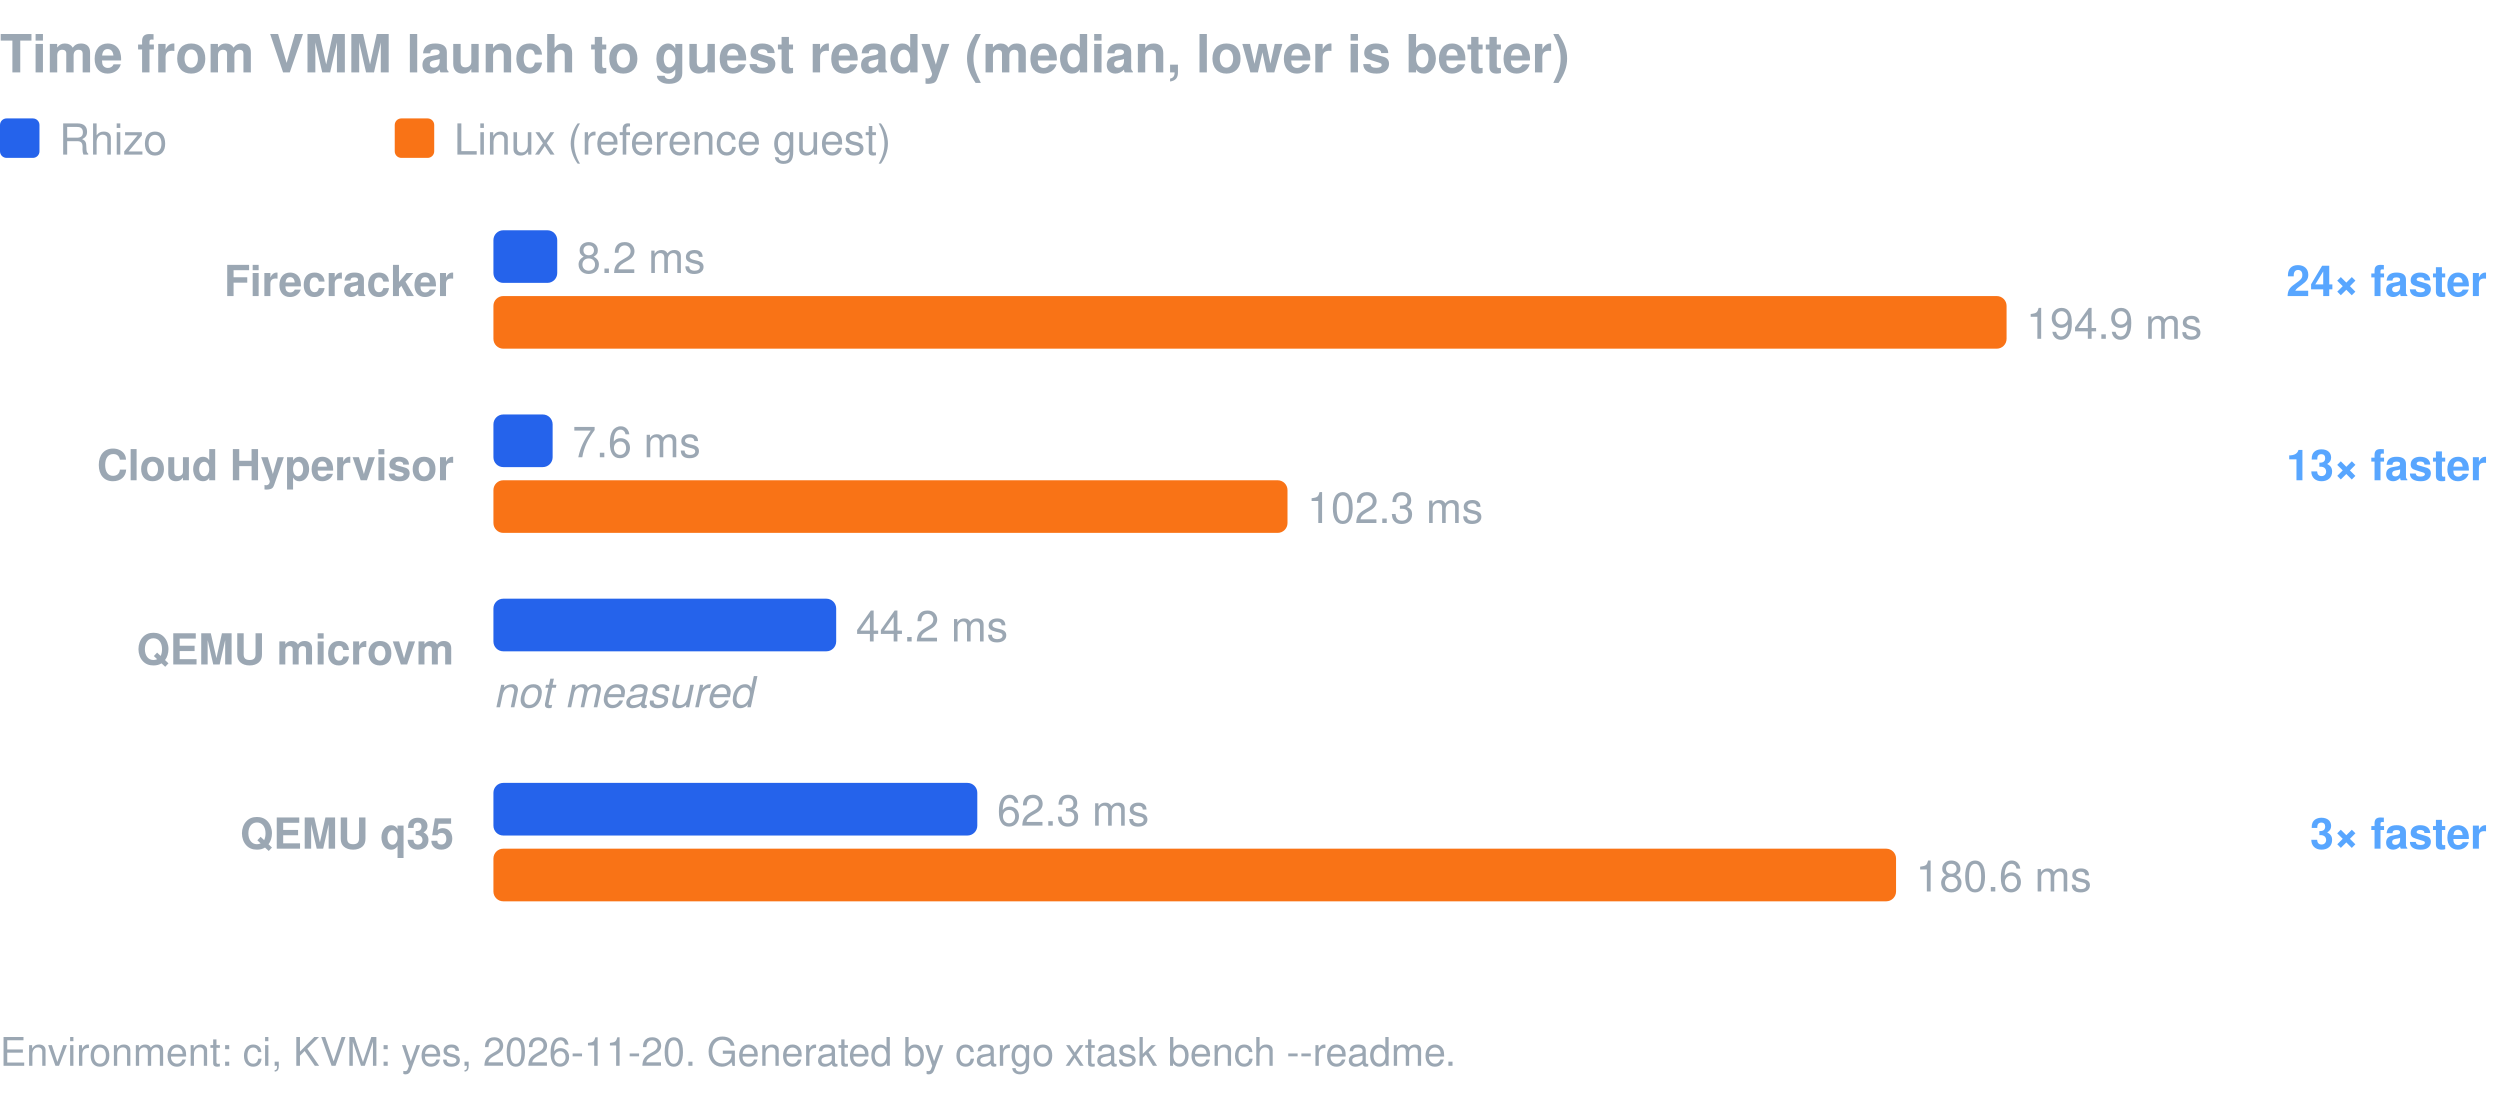
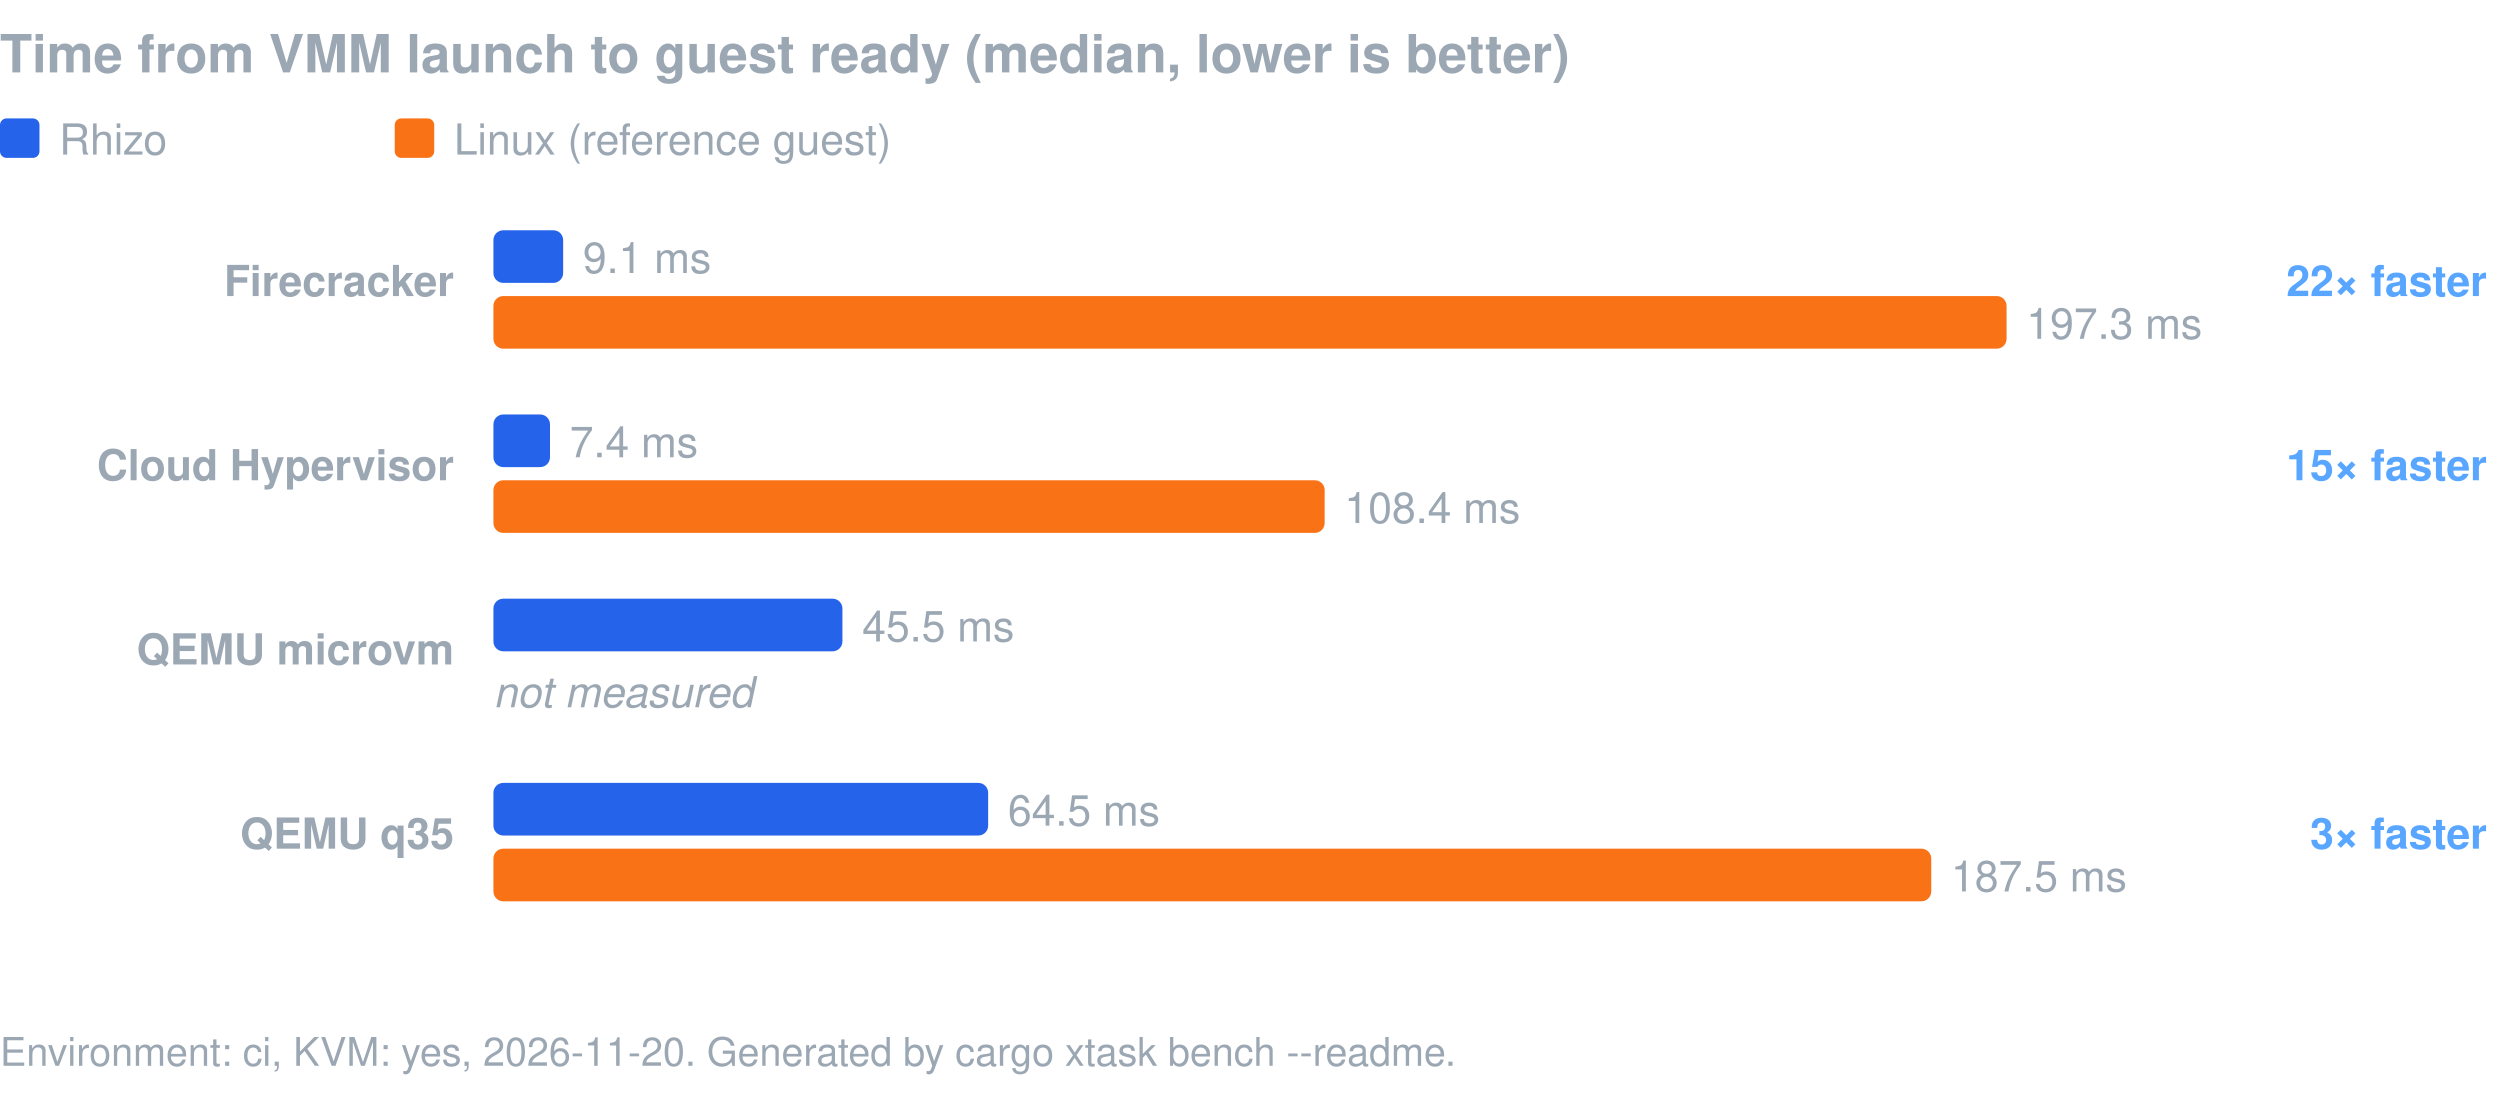
<svg xmlns="http://www.w3.org/2000/svg" width="760" height="334" viewBox="0 0 760 334" font-family="-apple-system, Segoe UI, Helvetica, Arial, sans-serif" font-size="13" fill="#9ba7b3">
  <text x="0" y="22" font-size="16" font-weight="600">Time from VMM launch to guest ready (median, lower is better)</text>
  <rect x="0" y="36" width="12" height="12" rx="2" fill="#2563eb" />
  <text x="18" y="47">Rhizo</text>
  <rect x="120" y="36" width="12" height="12" rx="2" fill="#f97316" />
  <text x="138" y="47">Linux (reference guest)</text>
  <text x="138" y="90" text-anchor="end" font-weight="600">Firecracker</text>
-   <rect x="150" y="70" width="19.4" height="16" rx="3" fill="#2563eb" />
-   <text x="175.4" y="83.0">8.2 ms</text>
+   <rect x="150" y="70" width="21.2" height="16" rx="3" fill="#2563eb" />
+   <text x="177.2" y="83.0">9.1 ms</text>
  <rect x="150" y="90" width="460.0" height="16" rx="3" fill="#f97316" />
-   <text x="616.0" y="103.0">194.9 ms</text>
-   <text x="756" y="90" text-anchor="end" font-weight="600" fill="#58a6ff">24× faster</text>
+   <text x="616.0" y="103.0">197.3 ms</text>
+   <text x="756" y="90" text-anchor="end" font-weight="600" fill="#58a6ff">22× faster</text>
  <text x="138" y="146" text-anchor="end" font-weight="600">Cloud Hypervisor</text>
-   <rect x="150" y="126" width="18.0" height="16" rx="3" fill="#2563eb" />
-   <text x="174.0" y="139.0">7.6 ms</text>
-   <rect x="150" y="146" width="241.4" height="16" rx="3" fill="#f97316" />
-   <text x="397.4" y="159.0">102.3 ms</text>
-   <text x="756" y="146" text-anchor="end" font-weight="600" fill="#58a6ff">13× faster</text>
+   <rect x="150" y="126" width="17.2" height="16" rx="3" fill="#2563eb" />
+   <text x="173.2" y="139.0">7.4 ms</text>
+   <rect x="150" y="146" width="252.7" height="16" rx="3" fill="#f97316" />
+   <text x="408.7" y="159.0">108.4 ms</text>
+   <text x="756" y="146" text-anchor="end" font-weight="600" fill="#58a6ff">15× faster</text>
  <text x="138" y="202" text-anchor="end" font-weight="600">QEMU microvm</text>
-   <rect x="150" y="182" width="104.2" height="16" rx="3" fill="#2563eb" />
-   <text x="260.2" y="195.0">44.2 ms</text>
+   <rect x="150" y="182" width="106.1" height="16" rx="3" fill="#2563eb" />
+   <text x="262.1" y="195.0">45.5 ms</text>
  <text x="150" y="215.0" font-style="italic">not measured</text>
  <text x="138" y="258" text-anchor="end" font-weight="600">QEMU q35</text>
-   <rect x="150" y="238" width="147.1" height="16" rx="3" fill="#2563eb" />
-   <text x="303.1" y="251.0">62.3 ms</text>
-   <rect x="150" y="258" width="426.4" height="16" rx="3" fill="#f97316" />
-   <text x="582.4" y="271.0">180.6 ms</text>
+   <rect x="150" y="238" width="150.4" height="16" rx="3" fill="#2563eb" />
+   <text x="306.4" y="251.0">64.5 ms</text>
+   <rect x="150" y="258" width="437.1" height="16" rx="3" fill="#f97316" />
+   <text x="593.1" y="271.0">187.5 ms</text>
  <text x="756" y="258" text-anchor="end" font-weight="600" fill="#58a6ff">3× faster</text>
  <text x="0" y="324" font-size="12">Environment: ci, KVM: yes, 2026-11-20. Generated by cargo xtask bench --readme.</text>
</svg>
